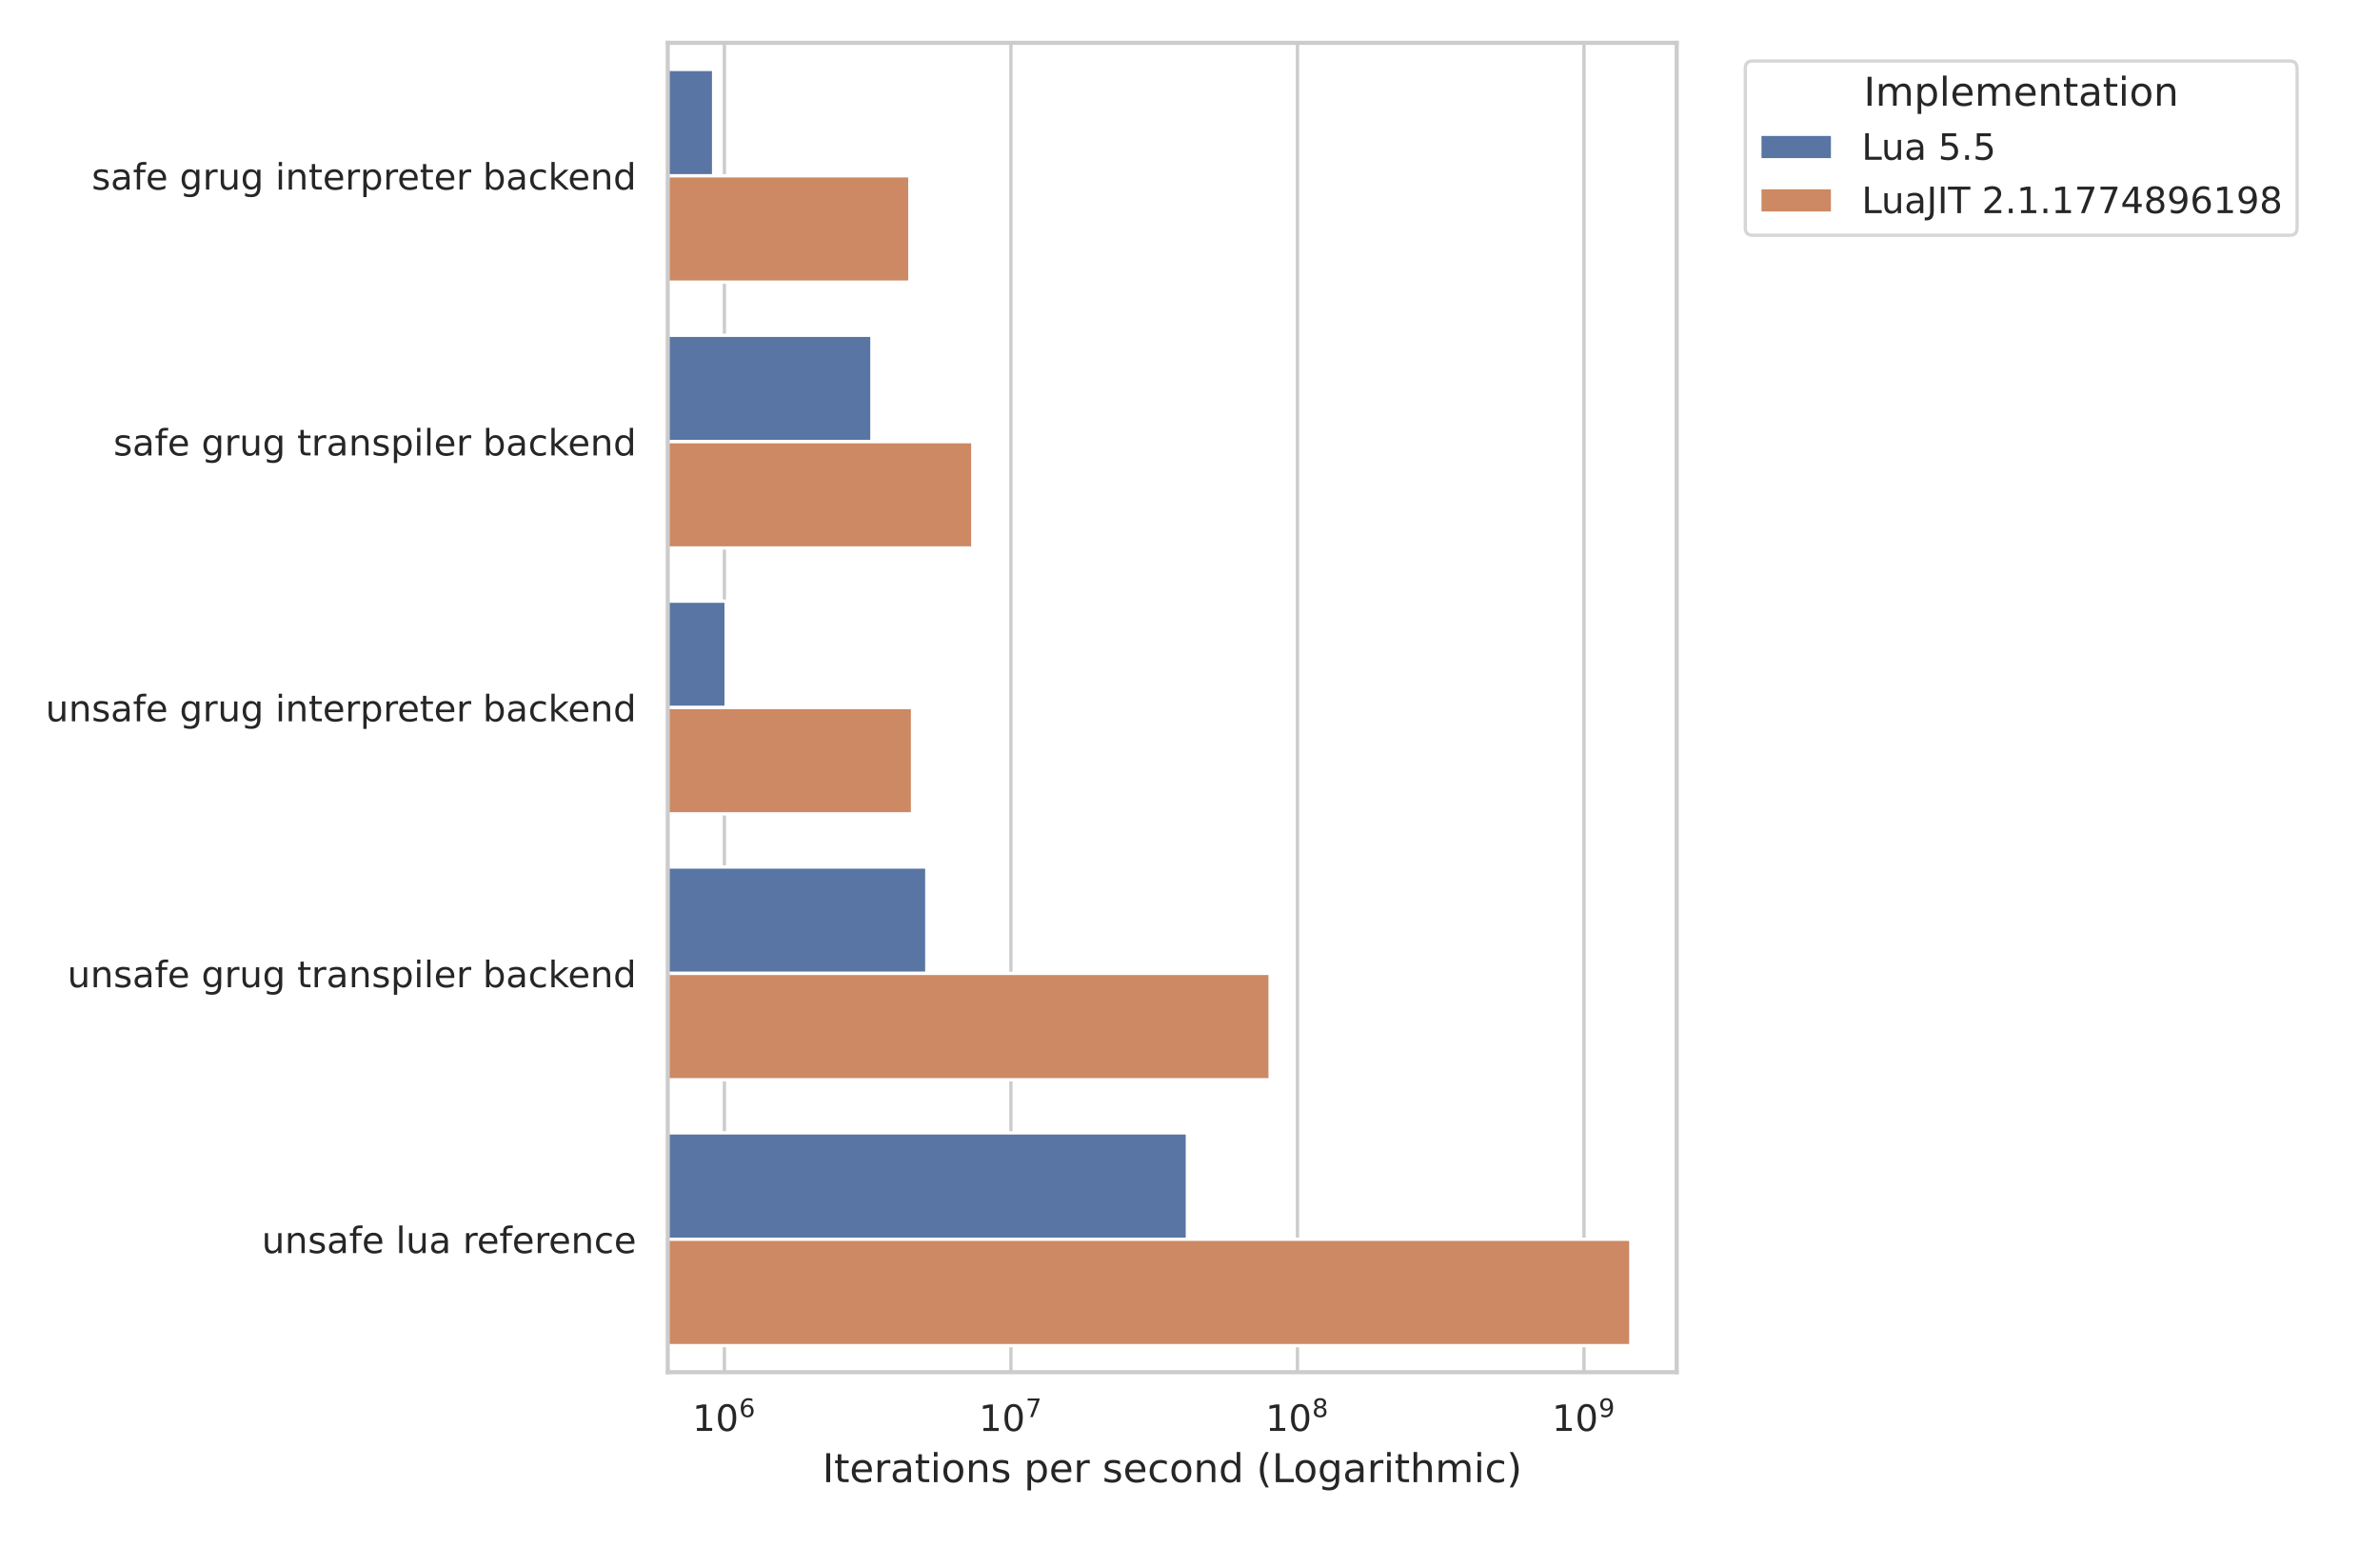
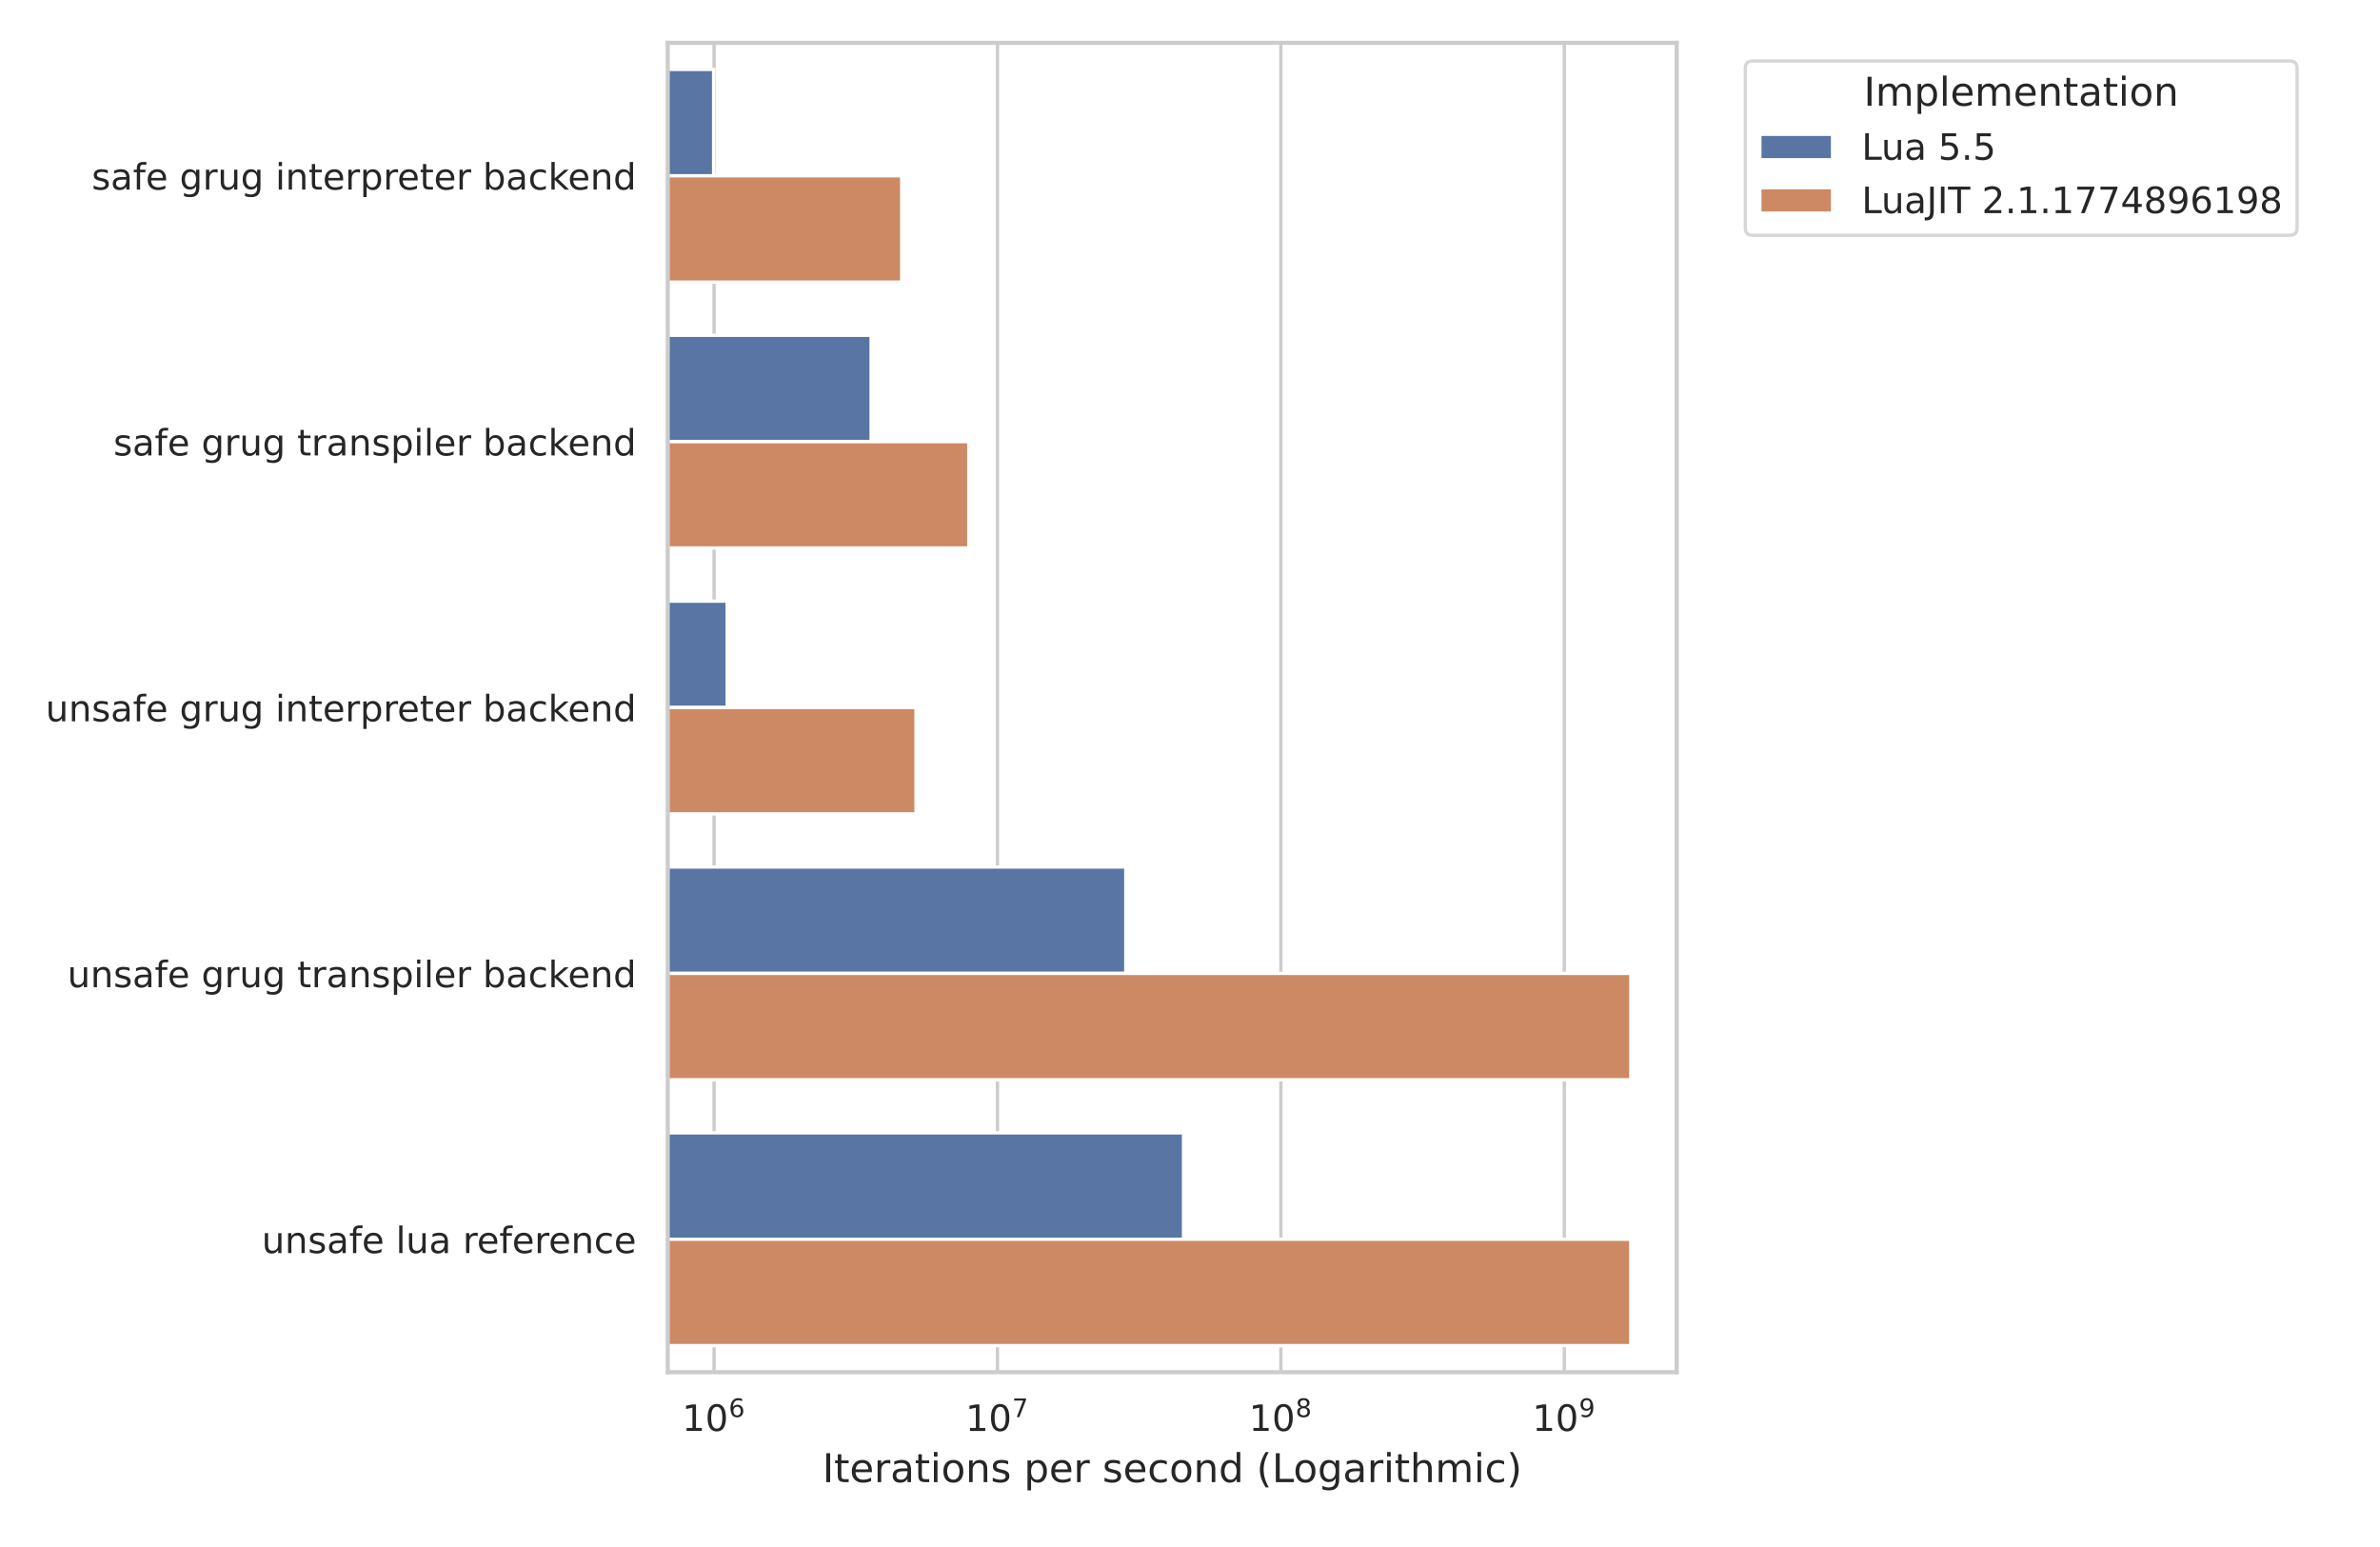
<svg xmlns="http://www.w3.org/2000/svg" xmlns:xlink="http://www.w3.org/1999/xlink" width="720pt" height="468pt" viewBox="0 0 720 468" version="1.1">
  <defs>
    <style type="text/css">*{stroke-linejoin: round; stroke-linecap: butt}</style>
  </defs>
  <g id="figure_1">
    <g id="patch_1">
      <path d="M 0 468  L 720 468  L 720 0  L 0 0  z " style="fill: #ffffff" />
    </g>
    <g id="axes_1">
      <g id="patch_2">
        <path d="M 202.01 415.116  L 507.23 415.116  L 507.23 12.96  L 202.01 12.96  z " style="fill: #ffffff" />
      </g>
      <g id="matplotlib.axis_1">
        <g id="xtick_1">
          <g id="line2d_1">
-             <path d="M 219.144 415.116  L 219.144 12.96  " clip-path="url(#ped291c36e3)" style="fill: none; stroke: #cccccc; stroke-linecap: round" />
+             <path d="M 216.02 415.116  L 216.02 12.96  " clip-path="url(#pa01e65014d)" style="fill: none; stroke: #cccccc; stroke-linecap: round" />
          </g>
          <g id="text_1">
-             <g style="fill: #262626" transform="translate(209.4644 432.9743) scale(0.11 -0.11)">
+             <g style="fill: #262626" transform="translate(206.3403 432.9743) scale(0.11 -0.11)">
              <defs>
                <path id="DejaVuSans-31" d="M 794 531  L 1825 531  L 1825 4091  L 703 3866  L 703 4441  L 1819 4666  L 2450 4666  L 2450 531  L 3481 531  L 3481 0  L 794 0  L 794 531  z " transform="scale(0.015625)" />
                <path id="DejaVuSans-30" d="M 2034 4250  Q 1547 4250 1301 3770  Q 1056 3291 1056 2328  Q 1056 1369 1301 889  Q 1547 409 2034 409  Q 2525 409 2770 889  Q 3016 1369 3016 2328  Q 3016 3291 2770 3770  Q 2525 4250 2034 4250  z M 2034 4750  Q 2819 4750 3233 4129  Q 3647 3509 3647 2328  Q 3647 1150 3233 529  Q 2819 -91 2034 -91  Q 1250 -91 836 529  Q 422 1150 422 2328  Q 422 3509 836 4129  Q 1250 4750 2034 4750  z " transform="scale(0.015625)" />
                <path id="DejaVuSans-36" d="M 2113 2584  Q 1688 2584 1439 2293  Q 1191 2003 1191 1497  Q 1191 994 1439 701  Q 1688 409 2113 409  Q 2538 409 2786 701  Q 3034 994 3034 1497  Q 3034 2003 2786 2293  Q 2538 2584 2113 2584  z M 3366 4563  L 3366 3988  Q 3128 4100 2886 4159  Q 2644 4219 2406 4219  Q 1781 4219 1451 3797  Q 1122 3375 1075 2522  Q 1259 2794 1537 2939  Q 1816 3084 2150 3084  Q 2853 3084 3261 2657  Q 3669 2231 3669 1497  Q 3669 778 3244 343  Q 2819 -91 2113 -91  Q 1303 -91 875 529  Q 447 1150 447 2328  Q 447 3434 972 4092  Q 1497 4750 2381 4750  Q 2619 4750 2861 4703  Q 3103 4656 3366 4563  z " transform="scale(0.015625)" />
              </defs>
              <use xlink:href="#DejaVuSans-31" transform="translate(0 0.765625)" />
              <use xlink:href="#DejaVuSans-30" transform="translate(63.62305 0.765625)" />
              <use xlink:href="#DejaVuSans-36" transform="translate(128.2031 39.04688) scale(0.7)" />
            </g>
          </g>
        </g>
        <g id="xtick_2">
          <g id="line2d_2">
-             <path d="M 305.827 415.116  L 305.827 12.96  " clip-path="url(#ped291c36e3)" style="fill: none; stroke: #cccccc; stroke-linecap: round" />
+             <path d="M 301.758 415.116  L 301.758 12.96  " clip-path="url(#pa01e65014d)" style="fill: none; stroke: #cccccc; stroke-linecap: round" />
          </g>
          <g id="text_2">
-             <g style="fill: #262626" transform="translate(296.1472 432.9743) scale(0.11 -0.11)">
+             <g style="fill: #262626" transform="translate(292.0775 432.9743) scale(0.11 -0.11)">
              <defs>
                <path id="DejaVuSans-37" d="M 525 4666  L 3525 4666  L 3525 4397  L 1831 0  L 1172 0  L 2766 4134  L 525 4134  L 525 4666  z " transform="scale(0.015625)" />
              </defs>
              <use xlink:href="#DejaVuSans-31" transform="translate(0 0.684375)" />
              <use xlink:href="#DejaVuSans-30" transform="translate(63.62305 0.684375)" />
              <use xlink:href="#DejaVuSans-37" transform="translate(128.2031 38.96563) scale(0.7)" />
            </g>
          </g>
        </g>
        <g id="xtick_3">
          <g id="line2d_3">
-             <path d="M 392.51 415.116  L 392.51 12.96  " clip-path="url(#ped291c36e3)" style="fill: none; stroke: #cccccc; stroke-linecap: round" />
+             <path d="M 387.495 415.116  L 387.495 12.96  " clip-path="url(#pa01e65014d)" style="fill: none; stroke: #cccccc; stroke-linecap: round" />
          </g>
          <g id="text_3">
-             <g style="fill: #262626" transform="translate(382.8301 432.9743) scale(0.11 -0.11)">
+             <g style="fill: #262626" transform="translate(377.8147 432.9743) scale(0.11 -0.11)">
              <defs>
                <path id="DejaVuSans-38" d="M 2034 2216  Q 1584 2216 1326 1975  Q 1069 1734 1069 1313  Q 1069 891 1326 650  Q 1584 409 2034 409  Q 2484 409 2743 651  Q 3003 894 3003 1313  Q 3003 1734 2745 1975  Q 2488 2216 2034 2216  z M 1403 2484  Q 997 2584 770 2862  Q 544 3141 544 3541  Q 544 4100 942 4425  Q 1341 4750 2034 4750  Q 2731 4750 3128 4425  Q 3525 4100 3525 3541  Q 3525 3141 3298 2862  Q 3072 2584 2669 2484  Q 3125 2378 3379 2068  Q 3634 1759 3634 1313  Q 3634 634 3220 271  Q 2806 -91 2034 -91  Q 1263 -91 848 271  Q 434 634 434 1313  Q 434 1759 690 2068  Q 947 2378 1403 2484  z M 1172 3481  Q 1172 3119 1398 2916  Q 1625 2713 2034 2713  Q 2441 2713 2670 2916  Q 2900 3119 2900 3481  Q 2900 3844 2670 4047  Q 2441 4250 2034 4250  Q 1625 4250 1398 4047  Q 1172 3844 1172 3481  z " transform="scale(0.015625)" />
              </defs>
              <use xlink:href="#DejaVuSans-31" transform="translate(0 0.765625)" />
              <use xlink:href="#DejaVuSans-30" transform="translate(63.62305 0.765625)" />
              <use xlink:href="#DejaVuSans-38" transform="translate(128.2031 39.04688) scale(0.7)" />
            </g>
          </g>
        </g>
        <g id="xtick_4">
          <g id="line2d_4">
-             <path d="M 479.193 415.116  L 479.193 12.96  " clip-path="url(#ped291c36e3)" style="fill: none; stroke: #cccccc; stroke-linecap: round" />
+             <path d="M 473.232 415.116  L 473.232 12.96  " clip-path="url(#pa01e65014d)" style="fill: none; stroke: #cccccc; stroke-linecap: round" />
          </g>
          <g id="text_4">
-             <g style="fill: #262626" transform="translate(469.5129 432.9743) scale(0.11 -0.11)">
+             <g style="fill: #262626" transform="translate(463.5519 432.9743) scale(0.11 -0.11)">
              <defs>
                <path id="DejaVuSans-39" d="M 703 97  L 703 672  Q 941 559 1184 500  Q 1428 441 1663 441  Q 2288 441 2617 861  Q 2947 1281 2994 2138  Q 2813 1869 2534 1725  Q 2256 1581 1919 1581  Q 1219 1581 811 2004  Q 403 2428 403 3163  Q 403 3881 828 4315  Q 1253 4750 1959 4750  Q 2769 4750 3195 4129  Q 3622 3509 3622 2328  Q 3622 1225 3098 567  Q 2575 -91 1691 -91  Q 1453 -91 1209 -44  Q 966 3 703 97  z M 1959 2075  Q 2384 2075 2632 2365  Q 2881 2656 2881 3163  Q 2881 3666 2632 3958  Q 2384 4250 1959 4250  Q 1534 4250 1286 3958  Q 1038 3666 1038 3163  Q 1038 2656 1286 2365  Q 1534 2075 1959 2075  z " transform="scale(0.015625)" />
              </defs>
              <use xlink:href="#DejaVuSans-31" transform="translate(0 0.765625)" />
              <use xlink:href="#DejaVuSans-30" transform="translate(63.62305 0.765625)" />
              <use xlink:href="#DejaVuSans-39" transform="translate(128.2031 39.04688) scale(0.7)" />
            </g>
          </g>
        </g>
        <g id="xtick_5" />
        <g id="xtick_6" />
        <g id="xtick_7" />
        <g id="xtick_8" />
        <g id="xtick_9" />
        <g id="xtick_10" />
        <g id="xtick_11" />
        <g id="xtick_12" />
        <g id="xtick_13" />
        <g id="xtick_14" />
        <g id="xtick_15" />
        <g id="xtick_16" />
        <g id="xtick_17" />
        <g id="xtick_18" />
        <g id="xtick_19" />
        <g id="xtick_20" />
        <g id="xtick_21" />
        <g id="xtick_22" />
        <g id="xtick_23" />
        <g id="xtick_24" />
        <g id="xtick_25" />
        <g id="xtick_26" />
        <g id="xtick_27" />
        <g id="xtick_28" />
        <g id="xtick_29" />
        <g id="xtick_30" />
        <g id="xtick_31" />
        <g id="xtick_32" />
        <g id="text_5">
          <g style="fill: #262626" transform="translate(248.7809 448.3801) scale(0.12 -0.12)">
            <defs>
              <path id="DejaVuSans-49" d="M 628 4666  L 1259 4666  L 1259 0  L 628 0  L 628 4666  z " transform="scale(0.015625)" />
              <path id="DejaVuSans-74" d="M 1172 4494  L 1172 3500  L 2356 3500  L 2356 3053  L 1172 3053  L 1172 1153  Q 1172 725 1289 603  Q 1406 481 1766 481  L 2356 481  L 2356 0  L 1766 0  Q 1100 0 847 248  Q 594 497 594 1153  L 594 3053  L 172 3053  L 172 3500  L 594 3500  L 594 4494  L 1172 4494  z " transform="scale(0.015625)" />
              <path id="DejaVuSans-65" d="M 3597 1894  L 3597 1613  L 953 1613  Q 991 1019 1311 708  Q 1631 397 2203 397  Q 2534 397 2845 478  Q 3156 559 3463 722  L 3463 178  Q 3153 47 2828 -22  Q 2503 -91 2169 -91  Q 1331 -91 842 396  Q 353 884 353 1716  Q 353 2575 817 3079  Q 1281 3584 2069 3584  Q 2775 3584 3186 3129  Q 3597 2675 3597 1894  z M 3022 2063  Q 3016 2534 2758 2815  Q 2500 3097 2075 3097  Q 1594 3097 1305 2825  Q 1016 2553 972 2059  L 3022 2063  z " transform="scale(0.015625)" />
              <path id="DejaVuSans-72" d="M 2631 2963  Q 2534 3019 2420 3045  Q 2306 3072 2169 3072  Q 1681 3072 1420 2755  Q 1159 2438 1159 1844  L 1159 0  L 581 0  L 581 3500  L 1159 3500  L 1159 2956  Q 1341 3275 1631 3429  Q 1922 3584 2338 3584  Q 2397 3584 2469 3576  Q 2541 3569 2628 3553  L 2631 2963  z " transform="scale(0.015625)" />
              <path id="DejaVuSans-61" d="M 2194 1759  Q 1497 1759 1228 1600  Q 959 1441 959 1056  Q 959 750 1161 570  Q 1363 391 1709 391  Q 2188 391 2477 730  Q 2766 1069 2766 1631  L 2766 1759  L 2194 1759  z M 3341 1997  L 3341 0  L 2766 0  L 2766 531  Q 2569 213 2275 61  Q 1981 -91 1556 -91  Q 1019 -91 701 211  Q 384 513 384 1019  Q 384 1609 779 1909  Q 1175 2209 1959 2209  L 2766 2209  L 2766 2266  Q 2766 2663 2505 2880  Q 2244 3097 1772 3097  Q 1472 3097 1187 3025  Q 903 2953 641 2809  L 641 3341  Q 956 3463 1253 3523  Q 1550 3584 1831 3584  Q 2591 3584 2966 3190  Q 3341 2797 3341 1997  z " transform="scale(0.015625)" />
              <path id="DejaVuSans-69" d="M 603 3500  L 1178 3500  L 1178 0  L 603 0  L 603 3500  z M 603 4863  L 1178 4863  L 1178 4134  L 603 4134  L 603 4863  z " transform="scale(0.015625)" />
              <path id="DejaVuSans-6f" d="M 1959 3097  Q 1497 3097 1228 2736  Q 959 2375 959 1747  Q 959 1119 1226 758  Q 1494 397 1959 397  Q 2419 397 2687 759  Q 2956 1122 2956 1747  Q 2956 2369 2687 2733  Q 2419 3097 1959 3097  z M 1959 3584  Q 2709 3584 3137 3096  Q 3566 2609 3566 1747  Q 3566 888 3137 398  Q 2709 -91 1959 -91  Q 1206 -91 779 398  Q 353 888 353 1747  Q 353 2609 779 3096  Q 1206 3584 1959 3584  z " transform="scale(0.015625)" />
              <path id="DejaVuSans-6e" d="M 3513 2113  L 3513 0  L 2938 0  L 2938 2094  Q 2938 2591 2744 2837  Q 2550 3084 2163 3084  Q 1697 3084 1428 2787  Q 1159 2491 1159 1978  L 1159 0  L 581 0  L 581 3500  L 1159 3500  L 1159 2956  Q 1366 3272 1645 3428  Q 1925 3584 2291 3584  Q 2894 3584 3203 3211  Q 3513 2838 3513 2113  z " transform="scale(0.015625)" />
              <path id="DejaVuSans-73" d="M 2834 3397  L 2834 2853  Q 2591 2978 2328 3040  Q 2066 3103 1784 3103  Q 1356 3103 1142 2972  Q 928 2841 928 2578  Q 928 2378 1081 2264  Q 1234 2150 1697 2047  L 1894 2003  Q 2506 1872 2764 1633  Q 3022 1394 3022 966  Q 3022 478 2636 193  Q 2250 -91 1575 -91  Q 1294 -91 989 -36  Q 684 19 347 128  L 347 722  Q 666 556 975 473  Q 1284 391 1588 391  Q 1994 391 2212 530  Q 2431 669 2431 922  Q 2431 1156 2273 1281  Q 2116 1406 1581 1522  L 1381 1569  Q 847 1681 609 1914  Q 372 2147 372 2553  Q 372 3047 722 3315  Q 1072 3584 1716 3584  Q 2034 3584 2315 3537  Q 2597 3491 2834 3397  z " transform="scale(0.015625)" />
              <path id="DejaVuSans-20" transform="scale(0.015625)" />
              <path id="DejaVuSans-70" d="M 1159 525  L 1159 -1331  L 581 -1331  L 581 3500  L 1159 3500  L 1159 2969  Q 1341 3281 1617 3432  Q 1894 3584 2278 3584  Q 2916 3584 3314 3078  Q 3713 2572 3713 1747  Q 3713 922 3314 415  Q 2916 -91 2278 -91  Q 1894 -91 1617 61  Q 1341 213 1159 525  z M 3116 1747  Q 3116 2381 2855 2742  Q 2594 3103 2138 3103  Q 1681 3103 1420 2742  Q 1159 2381 1159 1747  Q 1159 1113 1420 752  Q 1681 391 2138 391  Q 2594 391 2855 752  Q 3116 1113 3116 1747  z " transform="scale(0.015625)" />
              <path id="DejaVuSans-63" d="M 3122 3366  L 3122 2828  Q 2878 2963 2633 3030  Q 2388 3097 2138 3097  Q 1578 3097 1268 2742  Q 959 2388 959 1747  Q 959 1106 1268 751  Q 1578 397 2138 397  Q 2388 397 2633 464  Q 2878 531 3122 666  L 3122 134  Q 2881 22 2623 -34  Q 2366 -91 2075 -91  Q 1284 -91 818 406  Q 353 903 353 1747  Q 353 2603 823 3093  Q 1294 3584 2113 3584  Q 2378 3584 2631 3529  Q 2884 3475 3122 3366  z " transform="scale(0.015625)" />
              <path id="DejaVuSans-64" d="M 2906 2969  L 2906 4863  L 3481 4863  L 3481 0  L 2906 0  L 2906 525  Q 2725 213 2448 61  Q 2172 -91 1784 -91  Q 1150 -91 751 415  Q 353 922 353 1747  Q 353 2572 751 3078  Q 1150 3584 1784 3584  Q 2172 3584 2448 3432  Q 2725 3281 2906 2969  z M 947 1747  Q 947 1113 1208 752  Q 1469 391 1925 391  Q 2381 391 2643 752  Q 2906 1113 2906 1747  Q 2906 2381 2643 2742  Q 2381 3103 1925 3103  Q 1469 3103 1208 2742  Q 947 2381 947 1747  z " transform="scale(0.015625)" />
              <path id="DejaVuSans-28" d="M 1984 4856  Q 1566 4138 1362 3434  Q 1159 2731 1159 2009  Q 1159 1288 1364 580  Q 1569 -128 1984 -844  L 1484 -844  Q 1016 -109 783 600  Q 550 1309 550 2009  Q 550 2706 781 3412  Q 1013 4119 1484 4856  L 1984 4856  z " transform="scale(0.015625)" />
              <path id="DejaVuSans-4c" d="M 628 4666  L 1259 4666  L 1259 531  L 3531 531  L 3531 0  L 628 0  L 628 4666  z " transform="scale(0.015625)" />
              <path id="DejaVuSans-67" d="M 2906 1791  Q 2906 2416 2648 2759  Q 2391 3103 1925 3103  Q 1463 3103 1205 2759  Q 947 2416 947 1791  Q 947 1169 1205 825  Q 1463 481 1925 481  Q 2391 481 2648 825  Q 2906 1169 2906 1791  z M 3481 434  Q 3481 -459 3084 -895  Q 2688 -1331 1869 -1331  Q 1566 -1331 1297 -1286  Q 1028 -1241 775 -1147  L 775 -588  Q 1028 -725 1275 -790  Q 1522 -856 1778 -856  Q 2344 -856 2625 -561  Q 2906 -266 2906 331  L 2906 616  Q 2728 306 2450 153  Q 2172 0 1784 0  Q 1141 0 747 490  Q 353 981 353 1791  Q 353 2603 747 3093  Q 1141 3584 1784 3584  Q 2172 3584 2450 3431  Q 2728 3278 2906 2969  L 2906 3500  L 3481 3500  L 3481 434  z " transform="scale(0.015625)" />
              <path id="DejaVuSans-68" d="M 3513 2113  L 3513 0  L 2938 0  L 2938 2094  Q 2938 2591 2744 2837  Q 2550 3084 2163 3084  Q 1697 3084 1428 2787  Q 1159 2491 1159 1978  L 1159 0  L 581 0  L 581 4863  L 1159 4863  L 1159 2956  Q 1366 3272 1645 3428  Q 1925 3584 2291 3584  Q 2894 3584 3203 3211  Q 3513 2838 3513 2113  z " transform="scale(0.015625)" />
              <path id="DejaVuSans-6d" d="M 3328 2828  Q 3544 3216 3844 3400  Q 4144 3584 4550 3584  Q 5097 3584 5394 3201  Q 5691 2819 5691 2113  L 5691 0  L 5113 0  L 5113 2094  Q 5113 2597 4934 2840  Q 4756 3084 4391 3084  Q 3944 3084 3684 2787  Q 3425 2491 3425 1978  L 3425 0  L 2847 0  L 2847 2094  Q 2847 2600 2669 2842  Q 2491 3084 2119 3084  Q 1678 3084 1418 2786  Q 1159 2488 1159 1978  L 1159 0  L 581 0  L 581 3500  L 1159 3500  L 1159 2956  Q 1356 3278 1631 3431  Q 1906 3584 2284 3584  Q 2666 3584 2933 3390  Q 3200 3197 3328 2828  z " transform="scale(0.015625)" />
              <path id="DejaVuSans-29" d="M 513 4856  L 1013 4856  Q 1481 4119 1714 3412  Q 1947 2706 1947 2009  Q 1947 1309 1714 600  Q 1481 -109 1013 -844  L 513 -844  Q 928 -128 1133 580  Q 1338 1288 1338 2009  Q 1338 2731 1133 3434  Q 928 4138 513 4856  z " transform="scale(0.015625)" />
            </defs>
            <use xlink:href="#DejaVuSans-49" />
            <use xlink:href="#DejaVuSans-74" transform="translate(29.49219 0)" />
            <use xlink:href="#DejaVuSans-65" transform="translate(68.70117 0)" />
            <use xlink:href="#DejaVuSans-72" transform="translate(130.2246 0)" />
            <use xlink:href="#DejaVuSans-61" transform="translate(171.3379 0)" />
            <use xlink:href="#DejaVuSans-74" transform="translate(232.6172 0)" />
            <use xlink:href="#DejaVuSans-69" transform="translate(271.8262 0)" />
            <use xlink:href="#DejaVuSans-6f" transform="translate(299.6094 0)" />
            <use xlink:href="#DejaVuSans-6e" transform="translate(360.791 0)" />
            <use xlink:href="#DejaVuSans-73" transform="translate(424.1699 0)" />
            <use xlink:href="#DejaVuSans-20" transform="translate(476.2695 0)" />
            <use xlink:href="#DejaVuSans-70" transform="translate(508.0566 0)" />
            <use xlink:href="#DejaVuSans-65" transform="translate(571.5332 0)" />
            <use xlink:href="#DejaVuSans-72" transform="translate(633.0566 0)" />
            <use xlink:href="#DejaVuSans-20" transform="translate(674.1699 0)" />
            <use xlink:href="#DejaVuSans-73" transform="translate(705.957 0)" />
            <use xlink:href="#DejaVuSans-65" transform="translate(758.0566 0)" />
            <use xlink:href="#DejaVuSans-63" transform="translate(819.5801 0)" />
            <use xlink:href="#DejaVuSans-6f" transform="translate(874.5605 0)" />
            <use xlink:href="#DejaVuSans-6e" transform="translate(935.7422 0)" />
            <use xlink:href="#DejaVuSans-64" transform="translate(999.1211 0)" />
            <use xlink:href="#DejaVuSans-20" transform="translate(1062.598 0)" />
            <use xlink:href="#DejaVuSans-28" transform="translate(1094.385 0)" />
            <use xlink:href="#DejaVuSans-4c" transform="translate(1133.398 0)" />
            <use xlink:href="#DejaVuSans-6f" transform="translate(1187.361 0)" />
            <use xlink:href="#DejaVuSans-67" transform="translate(1248.543 0)" />
            <use xlink:href="#DejaVuSans-61" transform="translate(1312.02 0)" />
            <use xlink:href="#DejaVuSans-72" transform="translate(1373.299 0)" />
            <use xlink:href="#DejaVuSans-69" transform="translate(1414.412 0)" />
            <use xlink:href="#DejaVuSans-74" transform="translate(1442.195 0)" />
            <use xlink:href="#DejaVuSans-68" transform="translate(1481.404 0)" />
            <use xlink:href="#DejaVuSans-6d" transform="translate(1544.783 0)" />
            <use xlink:href="#DejaVuSans-69" transform="translate(1642.195 0)" />
            <use xlink:href="#DejaVuSans-63" transform="translate(1669.979 0)" />
            <use xlink:href="#DejaVuSans-29" transform="translate(1724.959 0)" />
          </g>
        </g>
      </g>
      <g id="matplotlib.axis_2">
        <g id="ytick_1">
          <g id="text_6">
            <g style="fill: #262626" transform="translate(27.72484 57.35474) scale(0.11 -0.11)">
              <defs>
                <path id="DejaVuSans-66" d="M 2375 4863  L 2375 4384  L 1825 4384  Q 1516 4384 1395 4259  Q 1275 4134 1275 3809  L 1275 3500  L 2222 3500  L 2222 3053  L 1275 3053  L 1275 0  L 697 0  L 697 3053  L 147 3053  L 147 3500  L 697 3500  L 697 3744  Q 697 4328 969 4595  Q 1241 4863 1831 4863  L 2375 4863  z " transform="scale(0.015625)" />
                <path id="DejaVuSans-75" d="M 544 1381  L 544 3500  L 1119 3500  L 1119 1403  Q 1119 906 1312 657  Q 1506 409 1894 409  Q 2359 409 2629 706  Q 2900 1003 2900 1516  L 2900 3500  L 3475 3500  L 3475 0  L 2900 0  L 2900 538  Q 2691 219 2414 64  Q 2138 -91 1772 -91  Q 1169 -91 856 284  Q 544 659 544 1381  z M 1991 3584  L 1991 3584  z " transform="scale(0.015625)" />
                <path id="DejaVuSans-62" d="M 3116 1747  Q 3116 2381 2855 2742  Q 2594 3103 2138 3103  Q 1681 3103 1420 2742  Q 1159 2381 1159 1747  Q 1159 1113 1420 752  Q 1681 391 2138 391  Q 2594 391 2855 752  Q 3116 1113 3116 1747  z M 1159 2969  Q 1341 3281 1617 3432  Q 1894 3584 2278 3584  Q 2916 3584 3314 3078  Q 3713 2572 3713 1747  Q 3713 922 3314 415  Q 2916 -91 2278 -91  Q 1894 -91 1617 61  Q 1341 213 1159 525  L 1159 0  L 581 0  L 581 4863  L 1159 4863  L 1159 2969  z " transform="scale(0.015625)" />
                <path id="DejaVuSans-6b" d="M 581 4863  L 1159 4863  L 1159 1991  L 2875 3500  L 3609 3500  L 1753 1863  L 3688 0  L 2938 0  L 1159 1709  L 1159 0  L 581 0  L 581 4863  z " transform="scale(0.015625)" />
              </defs>
              <use xlink:href="#DejaVuSans-73" />
              <use xlink:href="#DejaVuSans-61" transform="translate(52.09961 0)" />
              <use xlink:href="#DejaVuSans-66" transform="translate(113.3789 0)" />
              <use xlink:href="#DejaVuSans-65" transform="translate(148.584 0)" />
              <use xlink:href="#DejaVuSans-20" transform="translate(210.1074 0)" />
              <use xlink:href="#DejaVuSans-67" transform="translate(241.8945 0)" />
              <use xlink:href="#DejaVuSans-72" transform="translate(305.3711 0)" />
              <use xlink:href="#DejaVuSans-75" transform="translate(346.4844 0)" />
              <use xlink:href="#DejaVuSans-67" transform="translate(409.8633 0)" />
              <use xlink:href="#DejaVuSans-20" transform="translate(473.3398 0)" />
              <use xlink:href="#DejaVuSans-69" transform="translate(505.127 0)" />
              <use xlink:href="#DejaVuSans-6e" transform="translate(532.9102 0)" />
              <use xlink:href="#DejaVuSans-74" transform="translate(596.2891 0)" />
              <use xlink:href="#DejaVuSans-65" transform="translate(635.498 0)" />
              <use xlink:href="#DejaVuSans-72" transform="translate(697.0215 0)" />
              <use xlink:href="#DejaVuSans-70" transform="translate(738.1348 0)" />
              <use xlink:href="#DejaVuSans-72" transform="translate(801.6113 0)" />
              <use xlink:href="#DejaVuSans-65" transform="translate(840.4746 0)" />
              <use xlink:href="#DejaVuSans-74" transform="translate(901.998 0)" />
              <use xlink:href="#DejaVuSans-65" transform="translate(941.207 0)" />
              <use xlink:href="#DejaVuSans-72" transform="translate(1002.73 0)" />
              <use xlink:href="#DejaVuSans-20" transform="translate(1043.844 0)" />
              <use xlink:href="#DejaVuSans-62" transform="translate(1075.631 0)" />
              <use xlink:href="#DejaVuSans-61" transform="translate(1139.107 0)" />
              <use xlink:href="#DejaVuSans-63" transform="translate(1200.387 0)" />
              <use xlink:href="#DejaVuSans-6b" transform="translate(1255.367 0)" />
              <use xlink:href="#DejaVuSans-65" transform="translate(1309.652 0)" />
              <use xlink:href="#DejaVuSans-6e" transform="translate(1371.176 0)" />
              <use xlink:href="#DejaVuSans-64" transform="translate(1434.555 0)" />
            </g>
          </g>
        </g>
        <g id="ytick_2">
          <g id="text_7">
            <g style="fill: #262626" transform="translate(34.32141 137.7859) scale(0.11 -0.11)">
              <defs>
                <path id="DejaVuSans-6c" d="M 603 4863  L 1178 4863  L 1178 0  L 603 0  L 603 4863  z " transform="scale(0.015625)" />
              </defs>
              <use xlink:href="#DejaVuSans-73" />
              <use xlink:href="#DejaVuSans-61" transform="translate(52.09961 0)" />
              <use xlink:href="#DejaVuSans-66" transform="translate(113.3789 0)" />
              <use xlink:href="#DejaVuSans-65" transform="translate(148.584 0)" />
              <use xlink:href="#DejaVuSans-20" transform="translate(210.1074 0)" />
              <use xlink:href="#DejaVuSans-67" transform="translate(241.8945 0)" />
              <use xlink:href="#DejaVuSans-72" transform="translate(305.3711 0)" />
              <use xlink:href="#DejaVuSans-75" transform="translate(346.4844 0)" />
              <use xlink:href="#DejaVuSans-67" transform="translate(409.8633 0)" />
              <use xlink:href="#DejaVuSans-20" transform="translate(473.3398 0)" />
              <use xlink:href="#DejaVuSans-74" transform="translate(505.127 0)" />
              <use xlink:href="#DejaVuSans-72" transform="translate(544.3359 0)" />
              <use xlink:href="#DejaVuSans-61" transform="translate(585.4492 0)" />
              <use xlink:href="#DejaVuSans-6e" transform="translate(646.7285 0)" />
              <use xlink:href="#DejaVuSans-73" transform="translate(710.1074 0)" />
              <use xlink:href="#DejaVuSans-70" transform="translate(762.207 0)" />
              <use xlink:href="#DejaVuSans-69" transform="translate(825.6836 0)" />
              <use xlink:href="#DejaVuSans-6c" transform="translate(853.4668 0)" />
              <use xlink:href="#DejaVuSans-65" transform="translate(881.25 0)" />
              <use xlink:href="#DejaVuSans-72" transform="translate(942.7734 0)" />
              <use xlink:href="#DejaVuSans-20" transform="translate(983.8867 0)" />
              <use xlink:href="#DejaVuSans-62" transform="translate(1015.674 0)" />
              <use xlink:href="#DejaVuSans-61" transform="translate(1079.15 0)" />
              <use xlink:href="#DejaVuSans-63" transform="translate(1140.43 0)" />
              <use xlink:href="#DejaVuSans-6b" transform="translate(1195.41 0)" />
              <use xlink:href="#DejaVuSans-65" transform="translate(1249.695 0)" />
              <use xlink:href="#DejaVuSans-6e" transform="translate(1311.219 0)" />
              <use xlink:href="#DejaVuSans-64" transform="translate(1374.598 0)" />
            </g>
          </g>
        </g>
        <g id="ytick_3">
          <g id="text_8">
            <g style="fill: #262626" transform="translate(13.78234 218.2171) scale(0.11 -0.11)">
              <use xlink:href="#DejaVuSans-75" />
              <use xlink:href="#DejaVuSans-6e" transform="translate(63.37891 0)" />
              <use xlink:href="#DejaVuSans-73" transform="translate(126.7578 0)" />
              <use xlink:href="#DejaVuSans-61" transform="translate(178.8574 0)" />
              <use xlink:href="#DejaVuSans-66" transform="translate(240.1367 0)" />
              <use xlink:href="#DejaVuSans-65" transform="translate(275.3418 0)" />
              <use xlink:href="#DejaVuSans-20" transform="translate(336.8652 0)" />
              <use xlink:href="#DejaVuSans-67" transform="translate(368.6523 0)" />
              <use xlink:href="#DejaVuSans-72" transform="translate(432.1289 0)" />
              <use xlink:href="#DejaVuSans-75" transform="translate(473.2422 0)" />
              <use xlink:href="#DejaVuSans-67" transform="translate(536.6211 0)" />
              <use xlink:href="#DejaVuSans-20" transform="translate(600.0977 0)" />
              <use xlink:href="#DejaVuSans-69" transform="translate(631.8848 0)" />
              <use xlink:href="#DejaVuSans-6e" transform="translate(659.668 0)" />
              <use xlink:href="#DejaVuSans-74" transform="translate(723.0469 0)" />
              <use xlink:href="#DejaVuSans-65" transform="translate(762.2559 0)" />
              <use xlink:href="#DejaVuSans-72" transform="translate(823.7793 0)" />
              <use xlink:href="#DejaVuSans-70" transform="translate(864.8926 0)" />
              <use xlink:href="#DejaVuSans-72" transform="translate(928.3691 0)" />
              <use xlink:href="#DejaVuSans-65" transform="translate(967.2324 0)" />
              <use xlink:href="#DejaVuSans-74" transform="translate(1028.756 0)" />
              <use xlink:href="#DejaVuSans-65" transform="translate(1067.965 0)" />
              <use xlink:href="#DejaVuSans-72" transform="translate(1129.488 0)" />
              <use xlink:href="#DejaVuSans-20" transform="translate(1170.602 0)" />
              <use xlink:href="#DejaVuSans-62" transform="translate(1202.389 0)" />
              <use xlink:href="#DejaVuSans-61" transform="translate(1265.865 0)" />
              <use xlink:href="#DejaVuSans-63" transform="translate(1327.145 0)" />
              <use xlink:href="#DejaVuSans-6b" transform="translate(1382.125 0)" />
              <use xlink:href="#DejaVuSans-65" transform="translate(1436.41 0)" />
              <use xlink:href="#DejaVuSans-6e" transform="translate(1497.934 0)" />
              <use xlink:href="#DejaVuSans-64" transform="translate(1561.312 0)" />
            </g>
          </g>
        </g>
        <g id="ytick_4">
          <g id="text_9">
            <g style="fill: #262626" transform="translate(20.37891 298.6483) scale(0.11 -0.11)">
              <use xlink:href="#DejaVuSans-75" />
              <use xlink:href="#DejaVuSans-6e" transform="translate(63.37891 0)" />
              <use xlink:href="#DejaVuSans-73" transform="translate(126.7578 0)" />
              <use xlink:href="#DejaVuSans-61" transform="translate(178.8574 0)" />
              <use xlink:href="#DejaVuSans-66" transform="translate(240.1367 0)" />
              <use xlink:href="#DejaVuSans-65" transform="translate(275.3418 0)" />
              <use xlink:href="#DejaVuSans-20" transform="translate(336.8652 0)" />
              <use xlink:href="#DejaVuSans-67" transform="translate(368.6523 0)" />
              <use xlink:href="#DejaVuSans-72" transform="translate(432.1289 0)" />
              <use xlink:href="#DejaVuSans-75" transform="translate(473.2422 0)" />
              <use xlink:href="#DejaVuSans-67" transform="translate(536.6211 0)" />
              <use xlink:href="#DejaVuSans-20" transform="translate(600.0977 0)" />
              <use xlink:href="#DejaVuSans-74" transform="translate(631.8848 0)" />
              <use xlink:href="#DejaVuSans-72" transform="translate(671.0938 0)" />
              <use xlink:href="#DejaVuSans-61" transform="translate(712.207 0)" />
              <use xlink:href="#DejaVuSans-6e" transform="translate(773.4863 0)" />
              <use xlink:href="#DejaVuSans-73" transform="translate(836.8652 0)" />
              <use xlink:href="#DejaVuSans-70" transform="translate(888.9648 0)" />
              <use xlink:href="#DejaVuSans-69" transform="translate(952.4414 0)" />
              <use xlink:href="#DejaVuSans-6c" transform="translate(980.2246 0)" />
              <use xlink:href="#DejaVuSans-65" transform="translate(1008.008 0)" />
              <use xlink:href="#DejaVuSans-72" transform="translate(1069.531 0)" />
              <use xlink:href="#DejaVuSans-20" transform="translate(1110.645 0)" />
              <use xlink:href="#DejaVuSans-62" transform="translate(1142.432 0)" />
              <use xlink:href="#DejaVuSans-61" transform="translate(1205.908 0)" />
              <use xlink:href="#DejaVuSans-63" transform="translate(1267.188 0)" />
              <use xlink:href="#DejaVuSans-6b" transform="translate(1322.168 0)" />
              <use xlink:href="#DejaVuSans-65" transform="translate(1376.453 0)" />
              <use xlink:href="#DejaVuSans-6e" transform="translate(1437.977 0)" />
              <use xlink:href="#DejaVuSans-64" transform="translate(1501.355 0)" />
            </g>
          </g>
        </g>
        <g id="ytick_5">
          <g id="text_10">
            <g style="fill: #262626" transform="translate(79.18078 379.0795) scale(0.11 -0.11)">
              <use xlink:href="#DejaVuSans-75" />
              <use xlink:href="#DejaVuSans-6e" transform="translate(63.37891 0)" />
              <use xlink:href="#DejaVuSans-73" transform="translate(126.7578 0)" />
              <use xlink:href="#DejaVuSans-61" transform="translate(178.8574 0)" />
              <use xlink:href="#DejaVuSans-66" transform="translate(240.1367 0)" />
              <use xlink:href="#DejaVuSans-65" transform="translate(275.3418 0)" />
              <use xlink:href="#DejaVuSans-20" transform="translate(336.8652 0)" />
              <use xlink:href="#DejaVuSans-6c" transform="translate(368.6523 0)" />
              <use xlink:href="#DejaVuSans-75" transform="translate(396.4355 0)" />
              <use xlink:href="#DejaVuSans-61" transform="translate(459.8145 0)" />
              <use xlink:href="#DejaVuSans-20" transform="translate(521.0938 0)" />
              <use xlink:href="#DejaVuSans-72" transform="translate(552.8809 0)" />
              <use xlink:href="#DejaVuSans-65" transform="translate(591.7441 0)" />
              <use xlink:href="#DejaVuSans-66" transform="translate(653.2676 0)" />
              <use xlink:href="#DejaVuSans-65" transform="translate(688.4727 0)" />
              <use xlink:href="#DejaVuSans-72" transform="translate(749.9961 0)" />
              <use xlink:href="#DejaVuSans-65" transform="translate(788.8594 0)" />
              <use xlink:href="#DejaVuSans-6e" transform="translate(850.3828 0)" />
              <use xlink:href="#DejaVuSans-63" transform="translate(913.7617 0)" />
              <use xlink:href="#DejaVuSans-65" transform="translate(968.7422 0)" />
            </g>
          </g>
        </g>
      </g>
      <g id="patch_3">
-         <path d="M -86983.78 21.003  L 215.884 21.003  L 215.884 53.176  L -86983.78 53.176  z " clip-path="url(#ped291c36e3)" style="fill: #5875a4; stroke: #ffffff; stroke-linejoin: miter" />
+         <path d="M -86035.603 21.003  L 215.884 21.003  L 215.884 53.176  L -86035.603 53.176  z " clip-path="url(#pa01e65014d)" style="fill: #5875a4; stroke: #ffffff; stroke-linejoin: miter" />
      </g>
      <g id="patch_4">
-         <path d="M -86983.78 101.434  L 263.769 101.434  L 263.769 133.607  L -86983.78 133.607  z " clip-path="url(#ped291c36e3)" style="fill: #5875a4; stroke: #ffffff; stroke-linejoin: miter" />
+         <path d="M -86035.603 101.434  L 263.527 101.434  L 263.527 133.607  L -86035.603 133.607  z " clip-path="url(#pa01e65014d)" style="fill: #5875a4; stroke: #ffffff; stroke-linejoin: miter" />
      </g>
      <g id="patch_5">
-         <path d="M -86983.78 181.866  L 219.665 181.866  L 219.665 214.038  L -86983.78 214.038  z " clip-path="url(#ped291c36e3)" style="fill: #5875a4; stroke: #ffffff; stroke-linejoin: miter" />
+         <path d="M -86035.603 181.866  L 219.985 181.866  L 219.985 214.038  L -86035.603 214.038  z " clip-path="url(#pa01e65014d)" style="fill: #5875a4; stroke: #ffffff; stroke-linejoin: miter" />
      </g>
      <g id="patch_6">
-         <path d="M -86983.78 262.297  L 280.378 262.297  L 280.378 294.469  L -86983.78 294.469  z " clip-path="url(#ped291c36e3)" style="fill: #5875a4; stroke: #ffffff; stroke-linejoin: miter" />
+         <path d="M -86035.603 262.297  L 340.577 262.297  L 340.577 294.469  L -86035.603 294.469  z " clip-path="url(#pa01e65014d)" style="fill: #5875a4; stroke: #ffffff; stroke-linejoin: miter" />
      </g>
      <g id="patch_7">
-         <path d="M -86983.78 342.728  L 359.209 342.728  L 359.209 374.9  L -86983.78 374.9  z " clip-path="url(#ped291c36e3)" style="fill: #5875a4; stroke: #ffffff; stroke-linejoin: miter" />
+         <path d="M -86035.603 342.728  L 358.038 342.728  L 358.038 374.9  L -86035.603 374.9  z " clip-path="url(#pa01e65014d)" style="fill: #5875a4; stroke: #ffffff; stroke-linejoin: miter" />
      </g>
      <g id="patch_8">
-         <path d="M -86983.78 53.176  L 275.247 53.176  L 275.247 85.348  L -86983.78 85.348  z " clip-path="url(#ped291c36e3)" style="fill: #cc8963; stroke: #ffffff; stroke-linejoin: miter" />
+         <path d="M -86035.603 53.176  L 272.787 53.176  L 272.787 85.348  L -86035.603 85.348  z " clip-path="url(#pa01e65014d)" style="fill: #cc8963; stroke: #ffffff; stroke-linejoin: miter" />
      </g>
      <g id="patch_9">
-         <path d="M -86983.78 133.607  L 294.3 133.607  L 294.3 165.779  L -86983.78 165.779  z " clip-path="url(#ped291c36e3)" style="fill: #cc8963; stroke: #ffffff; stroke-linejoin: miter" />
+         <path d="M -86035.603 133.607  L 293.075 133.607  L 293.075 165.779  L -86035.603 165.779  z " clip-path="url(#pa01e65014d)" style="fill: #cc8963; stroke: #ffffff; stroke-linejoin: miter" />
      </g>
      <g id="patch_10">
-         <path d="M -86983.78 214.038  L 276.06 214.038  L 276.06 246.21  L -86983.78 246.21  z " clip-path="url(#ped291c36e3)" style="fill: #cc8963; stroke: #ffffff; stroke-linejoin: miter" />
+         <path d="M -86035.603 214.038  L 277.116 214.038  L 277.116 246.21  L -86035.603 246.21  z " clip-path="url(#pa01e65014d)" style="fill: #cc8963; stroke: #ffffff; stroke-linejoin: miter" />
      </g>
      <g id="patch_11">
-         <path d="M -86983.78 294.469  L 384.234 294.469  L 384.234 326.642  L -86983.78 326.642  z " clip-path="url(#ped291c36e3)" style="fill: #cc8963; stroke: #ffffff; stroke-linejoin: miter" />
+         <path d="M -86035.603 294.469  L 493.356 294.469  L 493.356 326.642  L -86035.603 326.642  z " clip-path="url(#pa01e65014d)" style="fill: #cc8963; stroke: #ffffff; stroke-linejoin: miter" />
      </g>
      <g id="patch_12">
-         <path d="M -86983.78 374.9  L 493.356 374.9  L 493.356 407.073  L -86983.78 407.073  z " clip-path="url(#ped291c36e3)" style="fill: #cc8963; stroke: #ffffff; stroke-linejoin: miter" />
+         <path d="M -86035.603 374.9  L 493.336 374.9  L 493.336 407.073  L -86035.603 407.073  z " clip-path="url(#pa01e65014d)" style="fill: #cc8963; stroke: #ffffff; stroke-linejoin: miter" />
      </g>
      <g id="patch_13">
-         <path d="M -86983.78 53.176  L -86983.78 53.176  L -86983.78 53.176  L -86983.78 53.176  z " clip-path="url(#ped291c36e3)" style="fill: #5875a4; stroke: #ffffff; stroke-linejoin: miter" />
+         <path d="M -86035.603 53.176  L -86035.603 53.176  L -86035.603 53.176  L -86035.603 53.176  z " clip-path="url(#pa01e65014d)" style="fill: #5875a4; stroke: #ffffff; stroke-linejoin: miter" />
      </g>
      <g id="patch_14">
-         <path d="M -86983.78 53.176  L -86983.78 53.176  L -86983.78 53.176  L -86983.78 53.176  z " clip-path="url(#ped291c36e3)" style="fill: #cc8963; stroke: #ffffff; stroke-linejoin: miter" />
+         <path d="M -86035.603 53.176  L -86035.603 53.176  L -86035.603 53.176  L -86035.603 53.176  z " clip-path="url(#pa01e65014d)" style="fill: #cc8963; stroke: #ffffff; stroke-linejoin: miter" />
      </g>
      <g id="patch_15">
        <path d="M 202.01 415.116  L 202.01 12.96  " style="fill: none; stroke: #cccccc; stroke-width: 1.25; stroke-linejoin: miter; stroke-linecap: square" />
      </g>
      <g id="patch_16">
        <path d="M 507.23 415.116  L 507.23 12.96  " style="fill: none; stroke: #cccccc; stroke-width: 1.25; stroke-linejoin: miter; stroke-linecap: square" />
      </g>
      <g id="patch_17">
        <path d="M 202.01 415.116  L 507.23 415.116  " style="fill: none; stroke: #cccccc; stroke-width: 1.25; stroke-linejoin: miter; stroke-linecap: square" />
      </g>
      <g id="patch_18">
        <path d="M 202.01 12.96  L 507.23 12.96  " style="fill: none; stroke: #cccccc; stroke-width: 1.25; stroke-linejoin: miter; stroke-linecap: square" />
      </g>
      <g id="legend_1">
        <g id="patch_19">
          <path d="M 530.191 71.166  L 692.721 71.166  Q 694.921 71.166 694.921 68.966  L 694.921 20.66  Q 694.921 18.46 692.721 18.46  L 530.191 18.46  Q 527.991 18.46 527.991 20.66  L 527.991 68.966  Q 527.991 71.166 530.191 71.166  z " style="fill: #ffffff; opacity: 0.8; stroke: #cccccc; stroke-linejoin: miter" />
        </g>
        <g id="text_11">
          <g style="fill: #262626" transform="translate(563.8133 31.97812) scale(0.12 -0.12)">
            <use xlink:href="#DejaVuSans-49" />
            <use xlink:href="#DejaVuSans-6d" transform="translate(29.49219 0)" />
            <use xlink:href="#DejaVuSans-70" transform="translate(126.9043 0)" />
            <use xlink:href="#DejaVuSans-6c" transform="translate(190.3809 0)" />
            <use xlink:href="#DejaVuSans-65" transform="translate(218.1641 0)" />
            <use xlink:href="#DejaVuSans-6d" transform="translate(279.6875 0)" />
            <use xlink:href="#DejaVuSans-65" transform="translate(377.0996 0)" />
            <use xlink:href="#DejaVuSans-6e" transform="translate(438.623 0)" />
            <use xlink:href="#DejaVuSans-74" transform="translate(502.002 0)" />
            <use xlink:href="#DejaVuSans-61" transform="translate(541.2109 0)" />
            <use xlink:href="#DejaVuSans-74" transform="translate(602.4902 0)" />
            <use xlink:href="#DejaVuSans-69" transform="translate(641.6992 0)" />
            <use xlink:href="#DejaVuSans-6f" transform="translate(669.4824 0)" />
            <use xlink:href="#DejaVuSans-6e" transform="translate(730.6641 0)" />
          </g>
        </g>
        <g id="patch_20">
          <path d="M 532.391 48.332  L 554.391 48.332  L 554.391 40.632  L 532.391 40.632  z " style="fill: #5875a4; stroke: #ffffff; stroke-linejoin: miter" />
        </g>
        <g id="text_12">
          <g style="fill: #262626" transform="translate(563.191 48.33203) scale(0.11 -0.11)">
            <defs>
              <path id="DejaVuSans-35" d="M 691 4666  L 3169 4666  L 3169 4134  L 1269 4134  L 1269 2991  Q 1406 3038 1543 3061  Q 1681 3084 1819 3084  Q 2600 3084 3056 2656  Q 3513 2228 3513 1497  Q 3513 744 3044 326  Q 2575 -91 1722 -91  Q 1428 -91 1123 -41  Q 819 9 494 109  L 494 744  Q 775 591 1075 516  Q 1375 441 1709 441  Q 2250 441 2565 725  Q 2881 1009 2881 1497  Q 2881 1984 2565 2268  Q 2250 2553 1709 2553  Q 1456 2553 1204 2497  Q 953 2441 691 2322  L 691 4666  z " transform="scale(0.015625)" />
              <path id="DejaVuSans-2e" d="M 684 794  L 1344 794  L 1344 0  L 684 0  L 684 794  z " transform="scale(0.015625)" />
            </defs>
            <use xlink:href="#DejaVuSans-4c" />
            <use xlink:href="#DejaVuSans-75" transform="translate(53.96289 0)" />
            <use xlink:href="#DejaVuSans-61" transform="translate(117.3418 0)" />
            <use xlink:href="#DejaVuSans-20" transform="translate(178.6211 0)" />
            <use xlink:href="#DejaVuSans-35" transform="translate(210.4082 0)" />
            <use xlink:href="#DejaVuSans-2e" transform="translate(274.0312 0)" />
            <use xlink:href="#DejaVuSans-35" transform="translate(305.8184 0)" />
          </g>
        </g>
        <g id="patch_21">
          <path d="M 532.391 64.478  L 554.391 64.478  L 554.391 56.778  L 532.391 56.778  z " style="fill: #cc8963; stroke: #ffffff; stroke-linejoin: miter" />
        </g>
        <g id="text_13">
          <g style="fill: #262626" transform="translate(563.191 64.47797) scale(0.11 -0.11)">
            <defs>
              <path id="DejaVuSans-4a" d="M 628 4666  L 1259 4666  L 1259 325  Q 1259 -519 939 -900  Q 619 -1281 -91 -1281  L -331 -1281  L -331 -750  L -134 -750  Q 284 -750 456 -515  Q 628 -281 628 325  L 628 4666  z " transform="scale(0.015625)" />
              <path id="DejaVuSans-54" d="M -19 4666  L 3928 4666  L 3928 4134  L 2272 4134  L 2272 0  L 1638 0  L 1638 4134  L -19 4134  L -19 4666  z " transform="scale(0.015625)" />
              <path id="DejaVuSans-32" d="M 1228 531  L 3431 531  L 3431 0  L 469 0  L 469 531  Q 828 903 1448 1529  Q 2069 2156 2228 2338  Q 2531 2678 2651 2914  Q 2772 3150 2772 3378  Q 2772 3750 2511 3984  Q 2250 4219 1831 4219  Q 1534 4219 1204 4116  Q 875 4013 500 3803  L 500 4441  Q 881 4594 1212 4672  Q 1544 4750 1819 4750  Q 2544 4750 2975 4387  Q 3406 4025 3406 3419  Q 3406 3131 3298 2873  Q 3191 2616 2906 2266  Q 2828 2175 2409 1742  Q 1991 1309 1228 531  z " transform="scale(0.015625)" />
              <path id="DejaVuSans-34" d="M 2419 4116  L 825 1625  L 2419 1625  L 2419 4116  z M 2253 4666  L 3047 4666  L 3047 1625  L 3713 1625  L 3713 1100  L 3047 1100  L 3047 0  L 2419 0  L 2419 1100  L 313 1100  L 313 1709  L 2253 4666  z " transform="scale(0.015625)" />
            </defs>
            <use xlink:href="#DejaVuSans-4c" />
            <use xlink:href="#DejaVuSans-75" transform="translate(53.96289 0)" />
            <use xlink:href="#DejaVuSans-61" transform="translate(117.3418 0)" />
            <use xlink:href="#DejaVuSans-4a" transform="translate(178.6211 0)" />
            <use xlink:href="#DejaVuSans-49" transform="translate(208.1133 0)" />
            <use xlink:href="#DejaVuSans-54" transform="translate(237.6055 0)" />
            <use xlink:href="#DejaVuSans-20" transform="translate(298.6895 0)" />
            <use xlink:href="#DejaVuSans-32" transform="translate(330.4766 0)" />
            <use xlink:href="#DejaVuSans-2e" transform="translate(394.0996 0)" />
            <use xlink:href="#DejaVuSans-31" transform="translate(425.8867 0)" />
            <use xlink:href="#DejaVuSans-2e" transform="translate(489.5098 0)" />
            <use xlink:href="#DejaVuSans-31" transform="translate(521.2969 0)" />
            <use xlink:href="#DejaVuSans-37" transform="translate(584.9199 0)" />
            <use xlink:href="#DejaVuSans-37" transform="translate(648.543 0)" />
            <use xlink:href="#DejaVuSans-34" transform="translate(712.166 0)" />
            <use xlink:href="#DejaVuSans-38" transform="translate(775.7891 0)" />
            <use xlink:href="#DejaVuSans-39" transform="translate(839.4121 0)" />
            <use xlink:href="#DejaVuSans-36" transform="translate(903.0352 0)" />
            <use xlink:href="#DejaVuSans-31" transform="translate(966.6582 0)" />
            <use xlink:href="#DejaVuSans-39" transform="translate(1030.281 0)" />
            <use xlink:href="#DejaVuSans-38" transform="translate(1093.904 0)" />
          </g>
        </g>
      </g>
    </g>
  </g>
  <defs>
-     <clipPath id="ped291c36e3">
+     <clipPath id="pa01e65014d">
      <rect x="202.01" y="12.96" width="305.22" height="402.156" />
    </clipPath>
  </defs>
</svg>
